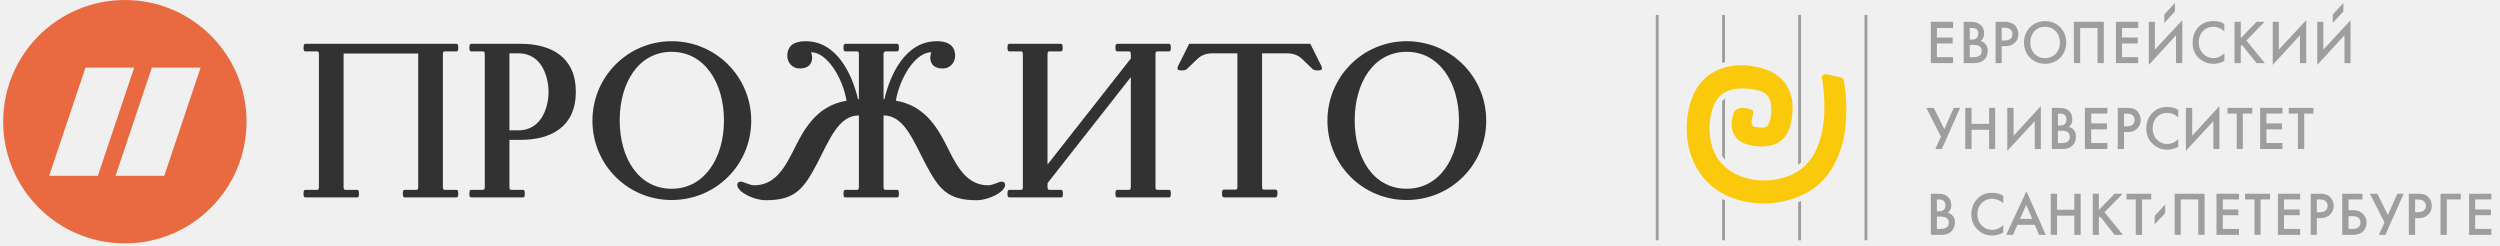
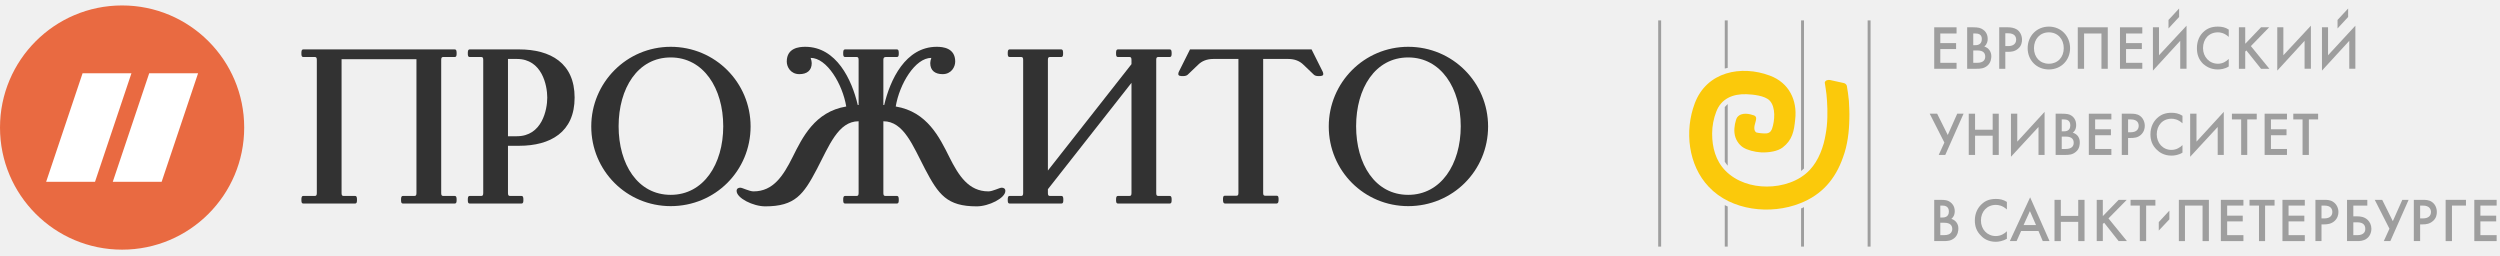
- <svg xmlns="http://www.w3.org/2000/svg" width="295" height="29" viewBox="0 0 295 29" fill="none">
-   <path d="M54.073 22.86C54.073 22.656 54.073 22.401 53.843 22.401H52.49C52.337 22.401 52.26 22.324 52.26 22.069V6.395C52.26 6.14 52.337 6.063 52.49 6.063H53.843C54.073 6.063 54.073 5.833 54.073 5.629C54.073 5.425 54.073 5.17 53.843 5.17H36.05C35.82 5.17 35.82 5.425 35.82 5.629C35.82 5.833 35.82 6.063 36.05 6.063H37.403C37.556 6.063 37.633 6.14 37.633 6.395V22.069C37.633 22.324 37.556 22.401 37.403 22.401H36.05C35.82 22.401 35.82 22.656 35.82 22.86C35.82 23.065 35.82 23.294 36.05 23.294H42.126C42.355 23.294 42.355 23.065 42.355 22.86C42.355 22.656 42.355 22.401 42.126 22.401H40.773C40.62 22.401 40.543 22.324 40.543 22.069V6.318H49.35V22.069C49.35 22.324 49.273 22.401 49.12 22.401H47.767C47.538 22.401 47.538 22.656 47.538 22.86C47.538 23.065 47.538 23.294 47.767 23.294H53.843C54.073 23.294 54.073 23.065 54.073 22.86Z" fill="#323232" />
-   <path d="M64.733 10.837C64.733 12.266 64.121 15.381 61.159 15.381H60.113V6.293H61.159C64.121 6.293 64.733 9.407 64.733 10.837ZM67.95 10.837C67.95 6.778 65.116 5.17 61.415 5.17H55.62C55.39 5.17 55.39 5.425 55.39 5.629C55.39 5.833 55.39 6.063 55.62 6.063H56.973C57.126 6.063 57.203 6.14 57.203 6.395V22.069C57.203 22.324 57.126 22.401 56.973 22.401H55.62C55.39 22.401 55.39 22.656 55.39 22.86C55.39 23.065 55.39 23.294 55.62 23.294H61.695C61.925 23.294 61.925 23.065 61.925 22.86C61.925 22.656 61.925 22.401 61.695 22.401H60.342C60.189 22.401 60.113 22.324 60.113 22.069V16.504H61.415C65.116 16.504 67.95 14.896 67.95 10.837Z" fill="#323232" />
-   <path d="M85.428 14.207C85.428 18.674 83.105 22.273 79.251 22.273C75.37 22.273 73.124 18.674 73.124 14.207C73.124 9.739 75.37 6.114 79.251 6.114C83.105 6.114 85.428 9.739 85.428 14.207ZM88.645 14.232C88.645 9.075 84.484 4.863 79.251 4.863C74.068 4.863 69.907 9.075 69.907 14.232C69.907 19.44 74.068 23.601 79.251 23.601C84.484 23.601 88.645 19.44 88.645 14.232Z" fill="#323232" />
-   <path d="M118.605 21.814C118.605 21.533 118.4 21.431 118.171 21.431C117.915 21.431 117.124 21.865 116.613 21.865C114.29 21.865 113.116 20.027 112.018 17.831C110.87 15.534 109.415 12.496 105.713 11.883C106.147 9.254 107.985 6.165 109.9 6.165C109.823 6.395 109.772 6.599 109.772 6.778C109.772 7.671 110.359 8.08 111.227 8.08C112.248 8.08 112.708 7.237 112.708 6.599C112.708 4.991 111.253 4.863 110.538 4.863C106.862 4.863 105.049 8.744 104.36 11.705H104.258V6.395C104.258 6.216 104.309 6.063 104.539 6.063H105.841C106.07 6.063 106.07 5.833 106.07 5.629C106.07 5.425 106.07 5.17 105.841 5.17H99.765C99.535 5.17 99.535 5.425 99.535 5.629C99.535 5.833 99.535 6.063 99.765 6.063H101.118C101.271 6.063 101.348 6.14 101.348 6.395V11.705H101.246C100.556 8.744 98.744 4.863 95.068 4.863C94.353 4.863 92.898 4.991 92.898 6.599C92.898 7.237 93.358 8.08 94.379 8.08C95.247 8.08 95.834 7.671 95.834 6.778C95.834 6.599 95.783 6.395 95.706 6.165C97.621 6.165 99.459 9.254 99.893 11.883C96.191 12.496 94.736 15.534 93.587 17.831C92.49 20.027 91.315 21.865 88.992 21.865C88.482 21.865 87.69 21.431 87.435 21.431C87.205 21.431 87.001 21.533 87.001 21.814C87.001 22.656 88.941 23.626 90.371 23.626C93.868 23.626 94.864 22.248 96.446 19.235C97.876 16.504 98.948 13.619 101.348 13.619V22.069C101.348 22.324 101.271 22.401 101.118 22.401H99.765C99.535 22.401 99.535 22.656 99.535 22.86C99.535 23.065 99.535 23.294 99.765 23.294H105.841C106.07 23.294 106.07 23.065 106.07 22.86C106.07 22.656 106.07 22.401 105.841 22.401H104.488C104.335 22.401 104.258 22.324 104.258 22.069V13.619C106.658 13.619 107.73 16.504 109.159 19.235C110.742 22.248 111.738 23.626 115.235 23.626C116.664 23.626 118.605 22.656 118.605 21.814Z" fill="#323232" />
-   <path d="M138.159 22.86C138.159 22.656 138.159 22.401 137.929 22.401H136.576C136.423 22.401 136.347 22.324 136.347 22.069V6.395C136.347 6.14 136.423 6.063 136.576 6.063H137.929C138.159 6.063 138.159 5.833 138.159 5.629C138.159 5.425 138.159 5.17 137.929 5.17H131.854C131.624 5.17 131.624 5.425 131.624 5.629C131.624 5.833 131.624 6.063 131.854 6.063H133.207C133.36 6.063 133.437 6.14 133.437 6.395V6.906L123.608 19.414V6.395C123.608 6.14 123.685 6.063 123.838 6.063H125.165C125.395 6.063 125.395 5.833 125.395 5.629C125.395 5.425 125.395 5.17 125.165 5.17H119.115C118.886 5.17 118.886 5.425 118.886 5.629C118.886 5.833 118.886 6.063 119.115 6.063H120.468C120.622 6.063 120.698 6.14 120.698 6.395V22.069C120.698 22.324 120.622 22.401 120.468 22.401H119.115C118.886 22.401 118.886 22.656 118.886 22.86C118.886 23.065 118.886 23.294 119.115 23.294H125.191C125.421 23.294 125.421 23.065 125.421 22.86C125.421 22.656 125.421 22.401 125.191 22.401H123.838C123.685 22.401 123.608 22.324 123.608 22.069V21.61L133.437 9.101V22.069C133.437 22.324 133.36 22.401 133.207 22.401H131.854C131.624 22.401 131.624 22.656 131.624 22.86C131.624 23.065 131.624 23.294 131.854 23.294H137.929C138.159 23.294 138.159 23.065 138.159 22.86Z" fill="#323232" />
-   <path d="M139.018 7.773C138.992 7.825 138.941 7.952 138.941 8.054C138.941 8.284 139.171 8.31 139.503 8.31C139.835 8.31 139.988 8.207 140.065 8.131L141.264 6.982C141.698 6.548 142.286 6.293 143.077 6.293H146.013V22.069C146.013 22.299 145.936 22.375 145.783 22.375H144.43C144.2 22.375 144.2 22.605 144.2 22.809C144.2 23.014 144.2 23.269 144.43 23.294H150.506C150.735 23.269 150.735 23.014 150.735 22.809C150.735 22.605 150.735 22.375 150.506 22.375H149.153C148.999 22.375 148.923 22.299 148.923 22.069V6.293H151.858C152.65 6.293 153.237 6.548 153.671 6.982L154.871 8.131C154.947 8.207 155.101 8.31 155.432 8.31C155.764 8.31 155.994 8.284 155.994 8.054C155.994 7.952 155.943 7.825 155.917 7.773L154.615 5.17H140.32L139.018 7.773Z" fill="#323232" />
-   <path d="M172.158 14.207C172.158 18.674 169.835 22.273 165.981 22.273C162.1 22.273 159.854 18.674 159.854 14.207C159.854 9.739 162.1 6.114 165.981 6.114C169.835 6.114 172.158 9.739 172.158 14.207ZM175.375 14.232C175.375 9.075 171.214 4.863 165.981 4.863C160.798 4.863 156.637 9.075 156.637 14.232C156.637 19.44 160.798 23.601 165.981 23.601C171.214 23.601 175.375 19.44 175.375 14.232Z" fill="#323232" />
-   <path fill-rule="evenodd" clip-rule="evenodd" d="M14.734 28.719C22.665 28.719 29.094 22.29 29.094 14.359C29.094 6.429 22.665 0 14.734 0C6.804 0 0.375 6.429 0.375 14.359C0.375 22.29 6.804 28.719 14.734 28.719ZM10.085 7.978H15.833L11.548 20.741H5.801L10.085 7.978ZM17.921 7.978H23.669L19.384 20.741H13.637L17.921 7.978Z" fill="#E96A41" />
-   <g clip-path="url(#clip0_79_4253)">
-     <path fill-rule="evenodd" clip-rule="evenodd" d="M230.466 3.297H228.555V4.429H230.413V5.13H228.555V6.747H230.466V7.447H227.839V2.57H230.466V3.297Z" fill="#9E9E9E" />
-     <path fill-rule="evenodd" clip-rule="evenodd" d="M232.43 6.747H232.882C233.678 6.747 233.837 6.342 233.837 6.019C233.837 5.669 233.678 5.291 232.908 5.291H232.43V6.747ZM232.43 4.672H232.669C232.829 4.672 233.439 4.672 233.439 3.944C233.439 3.351 232.961 3.297 232.669 3.297H232.43V4.672ZM232.43 2.57C233.041 2.57 233.306 2.65 233.572 2.839C233.784 2.974 234.129 3.297 234.129 3.944C234.129 4.186 234.076 4.537 233.731 4.833C234.262 4.995 234.554 5.453 234.554 5.965C234.554 6.181 234.527 6.72 234.076 7.097C233.678 7.42 233.28 7.447 232.802 7.447H231.714V2.57H232.43Z" fill="#9E9E9E" />
-     <path fill-rule="evenodd" clip-rule="evenodd" d="M236.199 4.779H236.544C237.155 4.779 237.473 4.483 237.473 4.025C237.473 3.755 237.367 3.27 236.518 3.27H236.199V4.779ZM236.518 2.57C236.836 2.57 237.235 2.623 237.58 2.839C237.978 3.108 238.163 3.594 238.163 4.025C238.163 4.294 238.11 4.752 237.712 5.076C237.314 5.426 236.889 5.453 236.544 5.453H236.199V7.447H235.483V2.57H236.518Z" fill="#9E9E9E" />
-     <path fill-rule="evenodd" clip-rule="evenodd" d="M243.073 5.021C243.073 3.944 242.357 3.162 241.322 3.162C240.287 3.162 239.57 3.944 239.57 5.021C239.57 6.099 240.287 6.854 241.322 6.854C242.357 6.854 243.073 6.099 243.073 5.021ZM243.817 5.021C243.817 6.45 242.755 7.528 241.322 7.528C239.889 7.528 238.827 6.45 238.827 5.021C238.827 3.593 239.889 2.488 241.322 2.488C242.755 2.488 243.817 3.593 243.817 5.021Z" fill="#9E9E9E" />
-     <path fill-rule="evenodd" clip-rule="evenodd" d="M248.249 2.57V7.447H247.506V3.297H245.463V7.447H244.72V2.57H248.249Z" fill="#9E9E9E" />
-     <path fill-rule="evenodd" clip-rule="evenodd" d="M252.31 3.297H250.399V4.429H252.256V5.13H250.399V6.747H252.31V7.447H249.682V2.57H252.31V3.297Z" fill="#9E9E9E" />
-     <path fill-rule="evenodd" clip-rule="evenodd" d="M256.769 4.159L253.558 7.662V2.569H254.274V5.857L257.512 2.38V7.447H256.769V4.159Z" fill="#9E9E9E" />
-     <path fill-rule="evenodd" clip-rule="evenodd" d="M262.475 3.701C261.944 3.216 261.466 3.162 261.201 3.162C260.139 3.162 259.449 3.944 259.449 5.021C259.449 6.046 260.193 6.854 261.201 6.854C261.785 6.854 262.21 6.558 262.475 6.288V7.177C262.024 7.474 261.493 7.528 261.175 7.528C260.299 7.528 259.768 7.124 259.476 6.881C258.919 6.342 258.733 5.722 258.733 5.021C258.733 4.132 259.078 3.512 259.476 3.135C259.98 2.65 260.538 2.488 261.201 2.488C261.652 2.488 262.077 2.569 262.475 2.839V3.701Z" fill="#9E9E9E" />
-     <path fill-rule="evenodd" clip-rule="evenodd" d="M264.414 4.51L266.271 2.57H267.227L265.077 4.779L267.253 7.447H266.271L264.546 5.291L264.414 5.426V7.447H263.67V2.57H264.414V4.51Z" fill="#9E9E9E" />
-     <path fill-rule="evenodd" clip-rule="evenodd" d="M271.393 4.159L268.182 7.662V2.569H268.899V5.857L272.136 2.38V7.447H271.393V4.159Z" fill="#9E9E9E" />
-     <path fill-rule="evenodd" clip-rule="evenodd" d="M276.649 4.159L273.438 7.662V2.569H274.154V5.857L277.365 2.38V7.447H276.649V4.159Z" fill="#9E9E9E" />
-     <path fill-rule="evenodd" clip-rule="evenodd" d="M228.184 12.729L229.431 15.235L230.546 12.729H231.289L229.139 17.58H228.37L229.033 16.125L227.308 12.729H228.184Z" fill="#9E9E9E" />
-     <path fill-rule="evenodd" clip-rule="evenodd" d="M232.643 14.615H234.713V12.729H235.429V17.58H234.713V15.316H232.643V17.58H231.899V12.729H232.643V14.615Z" fill="#9E9E9E" />
-     <path fill-rule="evenodd" clip-rule="evenodd" d="M240.101 14.292L236.863 17.795V12.729H237.606V16.017L240.818 12.513V17.58H240.101V14.292Z" fill="#9E9E9E" />
-     <path fill-rule="evenodd" clip-rule="evenodd" d="M242.835 16.879H243.286C244.109 16.879 244.241 16.448 244.241 16.151C244.241 15.801 244.082 15.424 243.312 15.424H242.835V16.879ZM242.835 14.804H243.074C243.259 14.804 243.843 14.804 243.843 14.103C243.843 13.483 243.392 13.403 243.1 13.403H242.835V14.804ZM242.835 12.729C243.445 12.729 243.737 12.783 244.002 12.971C244.215 13.133 244.533 13.43 244.533 14.076C244.533 14.319 244.48 14.696 244.135 14.966C244.692 15.127 244.958 15.585 244.958 16.071C244.958 16.313 244.958 16.852 244.48 17.229C244.082 17.553 243.711 17.58 243.206 17.58H242.118V12.729H242.835Z" fill="#9E9E9E" />
-     <path fill-rule="evenodd" clip-rule="evenodd" d="M248.673 13.403H246.763V14.561H248.62V15.262H246.763V16.879H248.673V17.58H246.02V12.729H248.673V13.403Z" fill="#9E9E9E" />
-     <path fill-rule="evenodd" clip-rule="evenodd" d="M250.638 14.912H250.957C251.594 14.912 251.885 14.588 251.885 14.157C251.885 13.888 251.779 13.403 250.957 13.403H250.638V14.912ZM250.957 12.729C251.249 12.729 251.673 12.729 252.018 12.971C252.416 13.241 252.602 13.726 252.602 14.157C252.602 14.454 252.522 14.885 252.124 15.235C251.753 15.559 251.328 15.585 250.957 15.585H250.638V17.58H249.895V12.729H250.957Z" fill="#9E9E9E" />
-     <path fill-rule="evenodd" clip-rule="evenodd" d="M257.035 13.861C256.504 13.376 256.026 13.322 255.734 13.322C254.699 13.322 254.009 14.103 254.009 15.154C254.009 16.178 254.726 16.987 255.734 16.987C256.318 16.987 256.769 16.69 257.035 16.421V17.31C256.557 17.607 256.053 17.661 255.734 17.661C254.858 17.661 254.301 17.256 254.036 16.987C253.478 16.475 253.266 15.855 253.266 15.154C253.266 14.265 253.638 13.645 254.036 13.268C254.54 12.783 255.097 12.621 255.761 12.621C256.185 12.621 256.61 12.702 257.035 12.971V13.861Z" fill="#9E9E9E" />
-     <path fill-rule="evenodd" clip-rule="evenodd" d="M261.175 14.292L257.937 17.795V12.729H258.68V16.017L261.891 12.513V17.58H261.175V14.292Z" fill="#9E9E9E" />
-     <path fill-rule="evenodd" clip-rule="evenodd" d="M264.652 13.403V17.58H263.935V13.403H262.847V12.729H265.766V13.403H264.652Z" fill="#9E9E9E" />
-     <path fill-rule="evenodd" clip-rule="evenodd" d="M269.323 13.403H267.438V14.561H269.27V15.262H267.438V16.879H269.323V17.58H266.695V12.729H269.323V13.403Z" fill="#9E9E9E" />
-     <path fill-rule="evenodd" clip-rule="evenodd" d="M271.898 13.403V17.58H271.155V13.403H270.066V12.729H272.986V13.403H271.898Z" fill="#9E9E9E" />
-     <path fill-rule="evenodd" clip-rule="evenodd" d="M228.555 27.012H229.007C229.803 27.012 229.962 26.581 229.962 26.284C229.962 25.934 229.776 25.557 229.033 25.557H228.555V27.012ZM228.555 24.937H228.794C228.954 24.937 229.564 24.937 229.564 24.236C229.564 23.616 229.086 23.535 228.821 23.535H228.555V24.937ZM228.555 22.862C229.166 22.862 229.431 22.916 229.697 23.104C229.909 23.266 230.254 23.562 230.254 24.209C230.254 24.452 230.201 24.802 229.856 25.099C230.387 25.26 230.679 25.718 230.679 26.203C230.679 26.446 230.652 26.985 230.201 27.362C229.803 27.686 229.405 27.712 228.927 27.712H227.839V22.862H228.555Z" fill="#9E9E9E" />
-     <path fill-rule="evenodd" clip-rule="evenodd" d="M236.385 23.994C235.855 23.509 235.35 23.455 235.085 23.455C234.05 23.455 233.333 24.236 233.333 25.287C233.333 26.338 234.076 27.12 235.085 27.12C235.669 27.12 236.12 26.823 236.385 26.554V27.443C235.908 27.712 235.403 27.793 235.085 27.793C234.209 27.793 233.652 27.416 233.386 27.12C232.829 26.608 232.617 25.988 232.617 25.287C232.617 24.398 232.988 23.778 233.386 23.401C233.864 22.916 234.448 22.754 235.111 22.754C235.563 22.754 235.961 22.835 236.385 23.104V23.994Z" fill="#9E9E9E" />
-     <path fill-rule="evenodd" clip-rule="evenodd" d="M239.809 25.826L239.092 24.183L238.349 25.826H239.809ZM240.1 26.527H238.057L237.526 27.713H236.73L239.119 22.566L241.401 27.713H240.605L240.1 26.527Z" fill="#9E9E9E" />
-     <path fill-rule="evenodd" clip-rule="evenodd" d="M242.729 24.748H244.772V22.862H245.516V27.712H244.772V25.449H242.729V27.712H241.986V22.862H242.729V24.748Z" fill="#9E9E9E" />
-     <path fill-rule="evenodd" clip-rule="evenodd" d="M247.665 24.775L249.523 22.862H250.478L248.329 25.045L250.505 27.712H249.523L247.825 25.557L247.665 25.691V27.712H246.949V22.862H247.665V24.775Z" fill="#9E9E9E" />
-     <path fill-rule="evenodd" clip-rule="evenodd" d="M252.761 23.535V27.712H252.018V23.535H250.93V22.862H253.85V23.535H252.761Z" fill="#9E9E9E" />
-     <path fill-rule="evenodd" clip-rule="evenodd" d="M260.14 22.862V27.712H259.396V23.535H257.326V27.712H256.61V22.862H260.14Z" fill="#9E9E9E" />
-     <path fill-rule="evenodd" clip-rule="evenodd" d="M264.201 23.535H262.29V24.721H264.121V25.395H262.29V27.012H264.201V27.712H261.547V22.862H264.201V23.535Z" fill="#9E9E9E" />
-     <path fill-rule="evenodd" clip-rule="evenodd" d="M266.748 23.535V27.712H266.032V23.535H264.917V22.862H267.863V23.535H266.748Z" fill="#9E9E9E" />
-     <path fill-rule="evenodd" clip-rule="evenodd" d="M271.42 23.535H269.509V24.721H271.367V25.395H269.509V27.012H271.42V27.712H268.792V22.862H271.42V23.535Z" fill="#9E9E9E" />
-     <path fill-rule="evenodd" clip-rule="evenodd" d="M273.384 25.045H273.729C274.366 25.045 274.658 24.721 274.658 24.29C274.658 24.02 274.552 23.535 273.729 23.535H273.384V25.045ZM273.729 22.862C274.021 22.862 274.419 22.862 274.764 23.104C275.162 23.374 275.374 23.832 275.374 24.29C275.374 24.586 275.295 25.018 274.897 25.368C274.525 25.691 274.074 25.745 273.729 25.745H273.384V27.712H272.667V22.862H273.729Z" fill="#9E9E9E" />
-     <path fill-rule="evenodd" clip-rule="evenodd" d="M277.127 27.012H277.578C277.764 27.012 278.533 27.012 278.533 26.284C278.533 25.907 278.374 25.503 277.578 25.503H277.127V27.012ZM276.384 22.862H278.772V23.535H277.127V24.802H277.605C277.95 24.802 278.427 24.856 278.799 25.206C279.064 25.449 279.25 25.826 279.25 26.257C279.25 26.715 279.064 27.174 278.666 27.443C278.321 27.686 277.897 27.712 277.605 27.712H276.384V22.862Z" fill="#9E9E9E" />
-     <path fill-rule="evenodd" clip-rule="evenodd" d="M280.524 22.862L281.771 25.368L282.886 22.862H283.629L281.479 27.712H280.71L281.373 26.257L279.648 22.862H280.524Z" fill="#9E9E9E" />
-     <path fill-rule="evenodd" clip-rule="evenodd" d="M284.983 25.045H285.302C285.965 25.045 286.257 24.721 286.257 24.29C286.257 24.02 286.125 23.535 285.302 23.535H284.983V25.045ZM285.302 22.862C285.594 22.862 286.018 22.862 286.363 23.104C286.761 23.374 286.947 23.832 286.947 24.29C286.947 24.586 286.894 25.018 286.47 25.368C286.098 25.691 285.673 25.745 285.302 25.745H284.983V27.712H284.24V22.862H285.302Z" fill="#9E9E9E" />
-     <path fill-rule="evenodd" clip-rule="evenodd" d="M287.982 22.862H290.371V23.535H288.726V27.712H287.982V22.862Z" fill="#9E9E9E" />
-     <path fill-rule="evenodd" clip-rule="evenodd" d="M293.98 23.535H292.07V24.721H293.927V25.395H292.07V27.012H293.98V27.712H291.353V22.862H293.98V23.535Z" fill="#9E9E9E" />
-     <path fill-rule="evenodd" clip-rule="evenodd" d="M220.009 1.761V28.36H220.355V1.761H220.009ZM212.18 23.859V28.36H212.525V23.724C212.445 23.751 212.366 23.778 212.312 23.832L212.18 23.859ZM212.18 1.761V19.466C212.312 19.359 212.419 19.278 212.525 19.17V1.761H212.18ZM203.209 23.482V28.36H203.554V23.643C203.448 23.59 203.315 23.536 203.209 23.482ZM203.209 11.948V18.389C203.315 18.55 203.448 18.712 203.554 18.847V11.597C203.448 11.705 203.315 11.813 203.209 11.948ZM203.209 1.761V7.42C203.315 7.393 203.448 7.366 203.554 7.339V1.761H203.209ZM195.379 1.761V28.36H195.724V1.761H195.379Z" fill="#9E9E9E" />
-     <path fill-rule="evenodd" clip-rule="evenodd" d="M214.966 9.064C214.966 9.198 215.179 10.168 215.232 11.219C215.311 12.432 215.311 13.914 215.073 15.127C214.834 16.636 214.25 18.226 213.215 19.331C211.941 20.706 209.95 21.298 208.145 21.298C206.393 21.298 204.562 20.732 203.288 19.439C202.147 18.28 201.722 16.717 201.722 15.073C201.722 14.157 201.908 13.268 202.2 12.513C202.784 10.95 204.164 10.384 205.756 10.438C206.5 10.465 207.933 10.6 208.49 11.193C209.233 11.974 209.074 13.591 208.782 14.453C208.729 14.588 208.623 14.992 208.119 15.046C207.853 15.073 207.216 15.019 206.924 14.938C206.765 14.858 206.685 14.642 206.685 14.453C206.659 14.049 206.898 13.645 206.898 13.268C206.898 13.106 206.792 12.971 206.606 12.917C206.208 12.783 205.173 12.486 204.668 13.16C204.482 13.429 204.27 14.345 204.35 14.992C204.429 15.801 204.907 16.394 205.358 16.69C205.863 17.014 206.685 17.229 207.508 17.283C208.437 17.31 209.446 17.148 210.03 16.69C211.144 15.828 211.357 14.804 211.489 13.402C211.755 11.165 210.773 9.09 208.517 8.255C205.146 6.988 201.085 7.77 199.678 11.516C198.458 14.75 198.909 18.792 201.324 21.325C203.978 24.155 208.623 24.64 212.073 23.266C214.621 22.268 216.214 20.436 217.116 17.849C217.647 16.421 217.833 14.858 217.859 13.322C217.886 12.54 217.833 11.839 217.806 11.219C217.753 10.627 217.647 9.926 217.567 9.468C217.488 9.198 217.276 9.144 217.169 9.117L215.577 8.767C215.365 8.74 215.046 8.767 214.966 9.064Z" fill="#FBC90B" />
-     <path fill-rule="evenodd" clip-rule="evenodd" d="M255.389 1.707V2.704L256.637 1.356V0.359L255.389 1.707Z" fill="#9E9E9E" />
-     <path fill-rule="evenodd" clip-rule="evenodd" d="M275.269 1.707V2.704L276.516 1.356V0.359L275.269 1.707Z" fill="#9E9E9E" />
-     <path fill-rule="evenodd" clip-rule="evenodd" d="M254.248 25.476V26.473L255.495 25.152V24.128L254.248 25.476Z" fill="#9E9E9E" />
+ <svg xmlns="http://www.w3.org/2000/svg" width="294" height="30" viewBox="0 0 294 30" fill="none">
+   <path d="M53.698 23.501C53.698 23.297 53.698 23.042 53.468 23.042H52.115C51.962 23.042 51.885 22.965 51.885 22.71V7.036C51.885 6.78 51.962 6.704 52.115 6.704H53.468C53.698 6.704 53.698 6.474 53.698 6.27C53.698 6.066 53.698 5.81 53.468 5.81H35.675C35.445 5.81 35.445 6.066 35.445 6.27C35.445 6.474 35.445 6.704 35.675 6.704H37.028C37.181 6.704 37.258 6.78 37.258 7.036V22.71C37.258 22.965 37.181 23.042 37.028 23.042H35.675C35.445 23.042 35.445 23.297 35.445 23.501C35.445 23.705 35.445 23.935 35.675 23.935H41.751C41.98 23.935 41.98 23.705 41.98 23.501C41.98 23.297 41.98 23.042 41.751 23.042H40.398C40.245 23.042 40.168 22.965 40.168 22.71V6.959H48.975V22.71C48.975 22.965 48.898 23.042 48.745 23.042H47.392C47.163 23.042 47.163 23.297 47.163 23.501C47.163 23.705 47.163 23.935 47.392 23.935H53.468C53.698 23.935 53.698 23.705 53.698 23.501Z" fill="#323232" />
+   <path d="M64.358 11.477C64.358 12.907 63.746 16.021 60.784 16.021H59.738V6.933H60.784C63.746 6.933 64.358 10.048 64.358 11.477ZM67.575 11.477C67.575 7.418 64.741 5.81 61.04 5.81H55.245C55.015 5.81 55.015 6.066 55.015 6.27C55.015 6.474 55.015 6.704 55.245 6.704H56.598C56.751 6.704 56.828 6.78 56.828 7.036V22.71C56.828 22.965 56.751 23.042 56.598 23.042H55.245C55.015 23.042 55.015 23.297 55.015 23.501C55.015 23.705 55.015 23.935 55.245 23.935H61.32C61.55 23.935 61.55 23.705 61.55 23.501C61.55 23.297 61.55 23.042 61.32 23.042H59.967C59.814 23.042 59.738 22.965 59.738 22.71V17.145H61.04C64.741 17.145 67.575 15.536 67.575 11.477Z" fill="#323232" />
+   <path d="M85.053 14.847C85.053 19.314 82.73 22.914 78.876 22.914C74.995 22.914 72.749 19.314 72.749 14.847C72.749 10.38 74.995 6.755 78.876 6.755C82.73 6.755 85.053 10.38 85.053 14.847ZM88.27 14.873C88.27 9.716 84.109 5.504 78.876 5.504C73.693 5.504 69.532 9.716 69.532 14.873C69.532 20.08 73.693 24.241 78.876 24.241C84.109 24.241 88.27 20.08 88.27 14.873Z" fill="#323232" />
+   <path d="M118.23 22.454C118.23 22.174 118.025 22.072 117.796 22.072C117.54 22.072 116.749 22.506 116.238 22.506C113.915 22.506 112.741 20.668 111.643 18.472C110.495 16.175 109.04 13.137 105.338 12.524C105.772 9.895 107.61 6.806 109.525 6.806C109.448 7.036 109.397 7.24 109.397 7.418C109.397 8.312 109.984 8.72 110.852 8.72C111.873 8.72 112.333 7.878 112.333 7.24C112.333 5.632 110.878 5.504 110.163 5.504C106.487 5.504 104.674 9.384 103.985 12.345H103.883V7.036C103.883 6.857 103.934 6.704 104.164 6.704H105.466C105.695 6.704 105.695 6.474 105.695 6.27C105.695 6.066 105.695 5.81 105.466 5.81H99.39C99.16 5.81 99.16 6.066 99.16 6.27C99.16 6.474 99.16 6.704 99.39 6.704H100.743C100.896 6.704 100.973 6.78 100.973 7.036V12.345H100.871C100.181 9.384 98.369 5.504 94.693 5.504C93.978 5.504 92.523 5.632 92.523 7.24C92.523 7.878 92.983 8.72 94.004 8.72C94.872 8.72 95.459 8.312 95.459 7.418C95.459 7.24 95.408 7.036 95.331 6.806C97.246 6.806 99.084 9.895 99.518 12.524C95.816 13.137 94.361 16.175 93.212 18.472C92.115 20.668 90.94 22.506 88.617 22.506C88.107 22.506 87.315 22.072 87.06 22.072C86.83 22.072 86.626 22.174 86.626 22.454C86.626 23.297 88.566 24.267 89.996 24.267C93.493 24.267 94.489 22.888 96.071 19.876C97.501 17.145 98.573 14.26 100.973 14.26V22.71C100.973 22.965 100.896 23.042 100.743 23.042H99.39C99.16 23.042 99.16 23.297 99.16 23.501C99.16 23.705 99.16 23.935 99.39 23.935H105.466C105.695 23.935 105.695 23.705 105.695 23.501C105.695 23.297 105.695 23.042 105.466 23.042H104.113C103.96 23.042 103.883 22.965 103.883 22.71V14.26C106.283 14.26 107.355 17.145 108.784 19.876C110.367 22.888 111.363 24.267 114.86 24.267C116.289 24.267 118.23 23.297 118.23 22.454Z" fill="#323232" />
+   <path d="M137.784 23.501C137.784 23.297 137.784 23.042 137.554 23.042H136.201C136.048 23.042 135.972 22.965 135.972 22.71V7.036C135.972 6.78 136.048 6.704 136.201 6.704H137.554C137.784 6.704 137.784 6.474 137.784 6.27C137.784 6.066 137.784 5.81 137.554 5.81H131.479C131.249 5.81 131.249 6.066 131.249 6.27C131.249 6.474 131.249 6.704 131.479 6.704H132.832C132.985 6.704 133.062 6.78 133.062 7.036V7.546L123.233 20.055V7.036C123.233 6.78 123.31 6.704 123.463 6.704H124.79C125.02 6.704 125.02 6.474 125.02 6.27C125.02 6.066 125.02 5.81 124.79 5.81H118.74C118.511 5.81 118.511 6.066 118.511 6.27C118.511 6.474 118.511 6.704 118.74 6.704H120.093C120.247 6.704 120.323 6.78 120.323 7.036V22.71C120.323 22.965 120.247 23.042 120.093 23.042H118.74C118.511 23.042 118.511 23.297 118.511 23.501C118.511 23.705 118.511 23.935 118.74 23.935H124.816C125.046 23.935 125.046 23.705 125.046 23.501C125.046 23.297 125.046 23.042 124.816 23.042H123.463C123.31 23.042 123.233 22.965 123.233 22.71V22.25L133.062 9.742V22.71C133.062 22.965 132.985 23.042 132.832 23.042H131.479C131.249 23.042 131.249 23.297 131.249 23.501C131.249 23.705 131.249 23.935 131.479 23.935H137.554C137.784 23.935 137.784 23.705 137.784 23.501Z" fill="#323232" />
+   <path d="M138.643 8.414C138.617 8.465 138.566 8.593 138.566 8.695C138.566 8.925 138.796 8.95 139.128 8.95C139.46 8.95 139.613 8.848 139.69 8.771L140.889 7.623C141.323 7.189 141.911 6.933 142.702 6.933H145.638V22.71C145.638 22.939 145.561 23.016 145.408 23.016H144.055C143.825 23.016 143.825 23.246 143.825 23.45C143.825 23.654 143.825 23.91 144.055 23.935H150.131C150.36 23.91 150.36 23.654 150.36 23.45C150.36 23.246 150.36 23.016 150.131 23.016H148.778C148.624 23.016 148.548 22.939 148.548 22.71V6.933H151.483C152.275 6.933 152.862 7.189 153.296 7.623L154.496 8.771C154.572 8.848 154.726 8.95 155.057 8.95C155.389 8.95 155.619 8.925 155.619 8.695C155.619 8.593 155.568 8.465 155.542 8.414L154.24 5.81H139.945L138.643 8.414Z" fill="#323232" />
+   <path d="M171.783 14.847C171.783 19.314 169.46 22.914 165.606 22.914C161.725 22.914 159.479 19.314 159.479 14.847C159.479 10.38 161.725 6.755 165.606 6.755C169.46 6.755 171.783 10.38 171.783 14.847ZM175 14.873C175 9.716 170.839 5.504 165.606 5.504C160.423 5.504 156.262 9.716 156.262 14.873C156.262 20.08 160.423 24.241 165.606 24.241C170.839 24.241 175 20.08 175 14.873Z" fill="#323232" />
+   <circle cx="14.359" cy="15" r="14.359" fill="#E96A41" />
+   <path fill-rule="evenodd" clip-rule="evenodd" d="M15.458 8.617H9.71L5.426 21.381H11.173L15.458 8.617ZM23.294 8.617H17.546L13.262 21.381H19.009L23.294 8.617Z" fill="white" />
+   <g clip-path="url(#clip0_55_1842)">
+     <path fill-rule="evenodd" clip-rule="evenodd" d="M230.091 3.938H228.18V5.069H230.038V5.77H228.18V7.387H230.091V8.088H227.464V3.21H230.091V3.938Z" fill="#9E9E9E" />
+     <path fill-rule="evenodd" clip-rule="evenodd" d="M232.055 7.387H232.507C233.303 7.387 233.462 6.983 233.462 6.659C233.462 6.309 233.303 5.932 232.533 5.932H232.055V7.387ZM232.055 5.312H232.294C232.454 5.312 233.064 5.312 233.064 4.584C233.064 3.991 232.586 3.938 232.294 3.938H232.055V5.312ZM232.055 3.21C232.666 3.21 232.931 3.291 233.197 3.479C233.409 3.614 233.754 3.938 233.754 4.584C233.754 4.827 233.701 5.177 233.356 5.474C233.887 5.635 234.179 6.093 234.179 6.606C234.179 6.821 234.152 7.36 233.701 7.737C233.303 8.061 232.905 8.088 232.427 8.088H231.339V3.21H232.055Z" fill="#9E9E9E" />
+     <path fill-rule="evenodd" clip-rule="evenodd" d="M235.825 5.42H236.17C236.78 5.42 237.099 5.123 237.099 4.665C237.099 4.396 236.993 3.911 236.143 3.911H235.825V5.42ZM236.143 3.21C236.462 3.21 236.86 3.264 237.205 3.479C237.603 3.749 237.789 4.234 237.789 4.665C237.789 4.935 237.736 5.393 237.338 5.716C236.94 6.067 236.515 6.093 236.17 6.093H235.825V8.088H235.108V3.21H236.143Z" fill="#9E9E9E" />
+     <path fill-rule="evenodd" clip-rule="evenodd" d="M242.698 5.662C242.698 4.584 241.982 3.803 240.947 3.803C239.912 3.803 239.195 4.584 239.195 5.662C239.195 6.74 239.912 7.495 240.947 7.495C241.982 7.495 242.698 6.74 242.698 5.662ZM243.442 5.662C243.442 7.09 242.38 8.168 240.947 8.168C239.514 8.168 238.452 7.09 238.452 5.662C238.452 4.234 239.514 3.129 240.947 3.129C242.38 3.129 243.442 4.234 243.442 5.662Z" fill="#9E9E9E" />
+     <path fill-rule="evenodd" clip-rule="evenodd" d="M247.874 3.21V8.088H247.131V3.938H245.088V8.088H244.345V3.21H247.874Z" fill="#9E9E9E" />
+     <path fill-rule="evenodd" clip-rule="evenodd" d="M251.935 3.938H250.024V5.069H251.882V5.77H250.024V7.387H251.935V8.088H249.308V3.21H251.935V3.938Z" fill="#9E9E9E" />
+     <path fill-rule="evenodd" clip-rule="evenodd" d="M256.394 4.8L253.183 8.303V3.21H253.899V6.497L257.137 3.021V8.087H256.394V4.8Z" fill="#9E9E9E" />
+     <path fill-rule="evenodd" clip-rule="evenodd" d="M262.1 4.342C261.57 3.857 261.092 3.803 260.827 3.803C259.765 3.803 259.075 4.584 259.075 5.662C259.075 6.686 259.818 7.495 260.827 7.495C261.41 7.495 261.835 7.198 262.1 6.929V7.818C261.649 8.114 261.118 8.168 260.8 8.168C259.924 8.168 259.393 7.764 259.102 7.522C258.544 6.983 258.358 6.363 258.358 5.662C258.358 4.773 258.703 4.153 259.102 3.776C259.606 3.291 260.163 3.129 260.827 3.129C261.278 3.129 261.702 3.21 262.1 3.479V4.342Z" fill="#9E9E9E" />
+     <path fill-rule="evenodd" clip-rule="evenodd" d="M264.038 5.15L265.896 3.21H266.851L264.702 5.42L266.878 8.088H265.896L264.171 5.932L264.038 6.067V8.088H263.295V3.21H264.038V5.15Z" fill="#9E9E9E" />
+     <path fill-rule="evenodd" clip-rule="evenodd" d="M271.018 4.8L267.807 8.303V3.21H268.523V6.497L271.761 3.021V8.087H271.018V4.8Z" fill="#9E9E9E" />
+     <path fill-rule="evenodd" clip-rule="evenodd" d="M276.274 4.8L273.062 8.303V3.21H273.779V6.497L276.99 3.021V8.087H276.274V4.8Z" fill="#9E9E9E" />
+     <path fill-rule="evenodd" clip-rule="evenodd" d="M227.808 13.37L229.056 15.876L230.17 13.37H230.914L228.764 18.22H227.994L228.658 16.765L226.933 13.37H227.808Z" fill="#9E9E9E" />
+     <path fill-rule="evenodd" clip-rule="evenodd" d="M232.268 15.256H234.338V13.37H235.054V18.22H234.338V15.957H232.268V18.22H231.524V13.37H232.268V15.256Z" fill="#9E9E9E" />
+     <path fill-rule="evenodd" clip-rule="evenodd" d="M239.726 14.932L236.488 18.436V13.369H237.231V16.657L240.443 13.154V18.22H239.726V14.932Z" fill="#9E9E9E" />
+     <path fill-rule="evenodd" clip-rule="evenodd" d="M242.46 17.52H242.911C243.734 17.52 243.866 17.089 243.866 16.792C243.866 16.442 243.707 16.064 242.937 16.064H242.46V17.52ZM242.46 15.445H242.699C242.884 15.445 243.468 15.445 243.468 14.744C243.468 14.124 243.017 14.043 242.725 14.043H242.46V15.445ZM242.46 13.37C243.07 13.37 243.362 13.424 243.627 13.612C243.84 13.774 244.158 14.07 244.158 14.717C244.158 14.96 244.105 15.337 243.76 15.606C244.317 15.768 244.583 16.226 244.583 16.711C244.583 16.954 244.583 17.493 244.105 17.87C243.707 18.194 243.336 18.22 242.831 18.22H241.743V13.37H242.46Z" fill="#9E9E9E" />
+     <path fill-rule="evenodd" clip-rule="evenodd" d="M248.298 14.043H246.388V15.202H248.245V15.903H246.388V17.52H248.298V18.22H245.645V13.37H248.298V14.043Z" fill="#9E9E9E" />
+     <path fill-rule="evenodd" clip-rule="evenodd" d="M250.263 15.553H250.581C251.218 15.553 251.51 15.229 251.51 14.798C251.51 14.528 251.404 14.043 250.581 14.043H250.263V15.553ZM250.581 13.37C250.873 13.37 251.298 13.37 251.643 13.612C252.041 13.882 252.227 14.367 252.227 14.798C252.227 15.094 252.147 15.525 251.749 15.876C251.377 16.199 250.953 16.226 250.581 16.226H250.263V18.22H249.52V13.37H250.581Z" fill="#9E9E9E" />
+     <path fill-rule="evenodd" clip-rule="evenodd" d="M256.659 14.501C256.128 14.016 255.651 13.962 255.359 13.962C254.324 13.962 253.634 14.744 253.634 15.795C253.634 16.819 254.35 17.628 255.359 17.628C255.943 17.628 256.394 17.331 256.659 17.061V17.951C256.182 18.247 255.677 18.301 255.359 18.301C254.483 18.301 253.926 17.897 253.66 17.628C253.103 17.115 252.891 16.496 252.891 15.795C252.891 14.906 253.262 14.286 253.66 13.909C254.165 13.423 254.722 13.262 255.385 13.262C255.81 13.262 256.235 13.343 256.659 13.612V14.501Z" fill="#9E9E9E" />
+     <path fill-rule="evenodd" clip-rule="evenodd" d="M260.8 14.932L257.562 18.436V13.369H258.306V16.657L261.517 13.154V18.22H260.8V14.932Z" fill="#9E9E9E" />
+     <path fill-rule="evenodd" clip-rule="evenodd" d="M264.277 14.043V18.22H263.561V14.043H262.473V13.37H265.392V14.043H264.277Z" fill="#9E9E9E" />
+     <path fill-rule="evenodd" clip-rule="evenodd" d="M268.948 14.043H267.063V15.202H268.895V15.903H267.063V17.52H268.948V18.22H266.32V13.37H268.948V14.043Z" fill="#9E9E9E" />
+     <path fill-rule="evenodd" clip-rule="evenodd" d="M271.523 14.043V18.22H270.78V14.043H269.691V13.37H272.611V14.043H271.523Z" fill="#9E9E9E" />
+     <path fill-rule="evenodd" clip-rule="evenodd" d="M228.18 27.653H228.632C229.428 27.653 229.587 27.221 229.587 26.925C229.587 26.575 229.401 26.197 228.658 26.197H228.18V27.653ZM228.18 25.578H228.419C228.579 25.578 229.189 25.578 229.189 24.877C229.189 24.257 228.711 24.176 228.446 24.176H228.18V25.578ZM228.18 23.502C228.791 23.502 229.056 23.556 229.322 23.745C229.534 23.907 229.879 24.203 229.879 24.85C229.879 25.092 229.826 25.443 229.481 25.739C230.012 25.901 230.304 26.359 230.304 26.844C230.304 27.087 230.277 27.626 229.826 28.003C229.428 28.326 229.03 28.353 228.552 28.353H227.464V23.502H228.18Z" fill="#9E9E9E" />
+     <path fill-rule="evenodd" clip-rule="evenodd" d="M236.01 24.634C235.479 24.149 234.975 24.095 234.709 24.095C233.674 24.095 232.958 24.877 232.958 25.928C232.958 26.979 233.701 27.76 234.709 27.76C235.293 27.76 235.744 27.464 236.01 27.194V28.084C235.532 28.353 235.028 28.434 234.709 28.434C233.834 28.434 233.276 28.057 233.011 27.76C232.454 27.248 232.241 26.628 232.241 25.928C232.241 25.038 232.613 24.419 233.011 24.041C233.489 23.556 234.072 23.395 234.736 23.395C235.187 23.395 235.585 23.475 236.01 23.745V24.634Z" fill="#9E9E9E" />
+     <path fill-rule="evenodd" clip-rule="evenodd" d="M239.434 26.467L238.717 24.823L237.974 26.467H239.434ZM239.726 27.168H237.682L237.152 28.353H236.355L238.744 23.206L241.026 28.353H240.23L239.726 27.168Z" fill="#9E9E9E" />
+     <path fill-rule="evenodd" clip-rule="evenodd" d="M242.354 25.389H244.398V23.502H245.141V28.353H244.398V26.09H242.354V28.353H241.611V23.502H242.354V25.389Z" fill="#9E9E9E" />
+     <path fill-rule="evenodd" clip-rule="evenodd" d="M247.291 25.416L249.149 23.502H250.104L247.954 25.685L250.13 28.353H249.149L247.45 26.197L247.291 26.332V28.353H246.574V23.502H247.291V25.416Z" fill="#9E9E9E" />
+     <path fill-rule="evenodd" clip-rule="evenodd" d="M252.386 24.176V28.353H251.643V24.176H250.555V23.502H253.474V24.176H252.386Z" fill="#9E9E9E" />
+     <path fill-rule="evenodd" clip-rule="evenodd" d="M259.764 23.502V28.353H259.021V24.176H256.951V28.353H256.234V23.502H259.764Z" fill="#9E9E9E" />
+     <path fill-rule="evenodd" clip-rule="evenodd" d="M263.826 24.176H261.915V25.362H263.746V26.036H261.915V27.653H263.826V28.353H261.172V23.502H263.826V24.176Z" fill="#9E9E9E" />
+     <path fill-rule="evenodd" clip-rule="evenodd" d="M266.373 24.176V28.353H265.657V24.176H264.542V23.502H267.488V24.176H266.373Z" fill="#9E9E9E" />
+     <path fill-rule="evenodd" clip-rule="evenodd" d="M271.044 24.176H269.134V25.362H270.991V26.036H269.134V27.653H271.044V28.353H268.417V23.502H271.044V24.176Z" fill="#9E9E9E" />
+     <path fill-rule="evenodd" clip-rule="evenodd" d="M273.01 25.685H273.355C273.991 25.685 274.283 25.362 274.283 24.931C274.283 24.661 274.177 24.176 273.355 24.176H273.01V25.685ZM273.355 23.502C273.646 23.502 274.045 23.502 274.39 23.745C274.788 24.015 275 24.473 275 24.931C275 25.227 274.92 25.658 274.522 26.009C274.151 26.332 273.7 26.386 273.355 26.386H273.01V28.353H272.293V23.502H273.355Z" fill="#9E9E9E" />
+     <path fill-rule="evenodd" clip-rule="evenodd" d="M276.752 27.653H277.203C277.389 27.653 278.158 27.653 278.158 26.925C278.158 26.548 277.999 26.143 277.203 26.143H276.752V27.653ZM276.009 23.502H278.397V24.176H276.752V25.443H277.23C277.575 25.443 278.052 25.497 278.424 25.847C278.689 26.09 278.875 26.467 278.875 26.898C278.875 27.356 278.689 27.814 278.291 28.084C277.946 28.326 277.522 28.353 277.23 28.353H276.009V23.502Z" fill="#9E9E9E" />
+     <path fill-rule="evenodd" clip-rule="evenodd" d="M280.148 23.502L281.396 26.009L282.51 23.502H283.253L281.104 28.353H280.334L280.998 26.898L279.272 23.502H280.148Z" fill="#9E9E9E" />
+     <path fill-rule="evenodd" clip-rule="evenodd" d="M284.608 25.685H284.927C285.59 25.685 285.882 25.362 285.882 24.931C285.882 24.661 285.75 24.176 284.927 24.176H284.608V25.685ZM284.927 23.502C285.219 23.502 285.643 23.502 285.988 23.745C286.386 24.015 286.572 24.473 286.572 24.931C286.572 25.227 286.519 25.658 286.095 26.009C285.723 26.332 285.298 26.386 284.927 26.386H284.608V28.353H283.865V23.502H284.927Z" fill="#9E9E9E" />
+     <path fill-rule="evenodd" clip-rule="evenodd" d="M287.607 23.502H289.996V24.176H288.351V28.353H287.607V23.502Z" fill="#9E9E9E" />
+     <path fill-rule="evenodd" clip-rule="evenodd" d="M293.606 24.176H291.695V25.362H293.553V26.036H291.695V27.653H293.606V28.353H290.979V23.502H293.606V24.176Z" fill="#9E9E9E" />
+     <path fill-rule="evenodd" clip-rule="evenodd" d="M219.634 2.401V29H219.98V2.401H219.634ZM211.805 24.5V29H212.15V24.365C212.07 24.392 211.991 24.419 211.937 24.473L211.805 24.5ZM211.805 2.401V20.107C211.937 19.999 212.044 19.918 212.15 19.81V2.401H211.805ZM202.834 24.122V29H203.179V24.284C203.073 24.23 202.94 24.176 202.834 24.122ZM202.834 12.588V19.029C202.94 19.191 203.073 19.352 203.179 19.487V12.238C203.073 12.345 202.94 12.453 202.834 12.588ZM202.834 2.401V8.061C202.94 8.034 203.073 8.007 203.179 7.98V2.401H202.834ZM195.004 2.401V29H195.349V2.401H195.004Z" fill="#9E9E9E" />
+     <path fill-rule="evenodd" clip-rule="evenodd" d="M214.591 9.704C214.591 9.839 214.804 10.809 214.857 11.86C214.936 13.073 214.936 14.555 214.698 15.768C214.459 17.277 213.875 18.867 212.84 19.972C211.566 21.346 209.575 21.939 207.77 21.939C206.018 21.939 204.187 21.373 202.913 20.08C201.772 18.921 201.347 17.358 201.347 15.714C201.347 14.798 201.533 13.908 201.825 13.154C202.409 11.591 203.789 11.025 205.381 11.079C206.125 11.106 207.558 11.24 208.115 11.833C208.858 12.615 208.699 14.232 208.407 15.094C208.354 15.229 208.248 15.633 207.744 15.687C207.478 15.714 206.841 15.66 206.549 15.579C206.39 15.498 206.31 15.283 206.31 15.094C206.284 14.69 206.523 14.286 206.523 13.908C206.523 13.747 206.417 13.612 206.231 13.558C205.833 13.423 204.798 13.127 204.293 13.801C204.107 14.07 203.895 14.986 203.975 15.633C204.054 16.442 204.532 17.035 204.983 17.331C205.488 17.654 206.31 17.87 207.133 17.924C208.062 17.951 209.071 17.789 209.655 17.331C210.769 16.468 210.982 15.444 211.114 14.043C211.38 11.806 210.398 9.731 208.142 8.896C204.771 7.629 200.71 8.411 199.303 12.157C198.083 15.391 198.534 19.433 200.949 21.966C203.603 24.796 208.248 25.281 211.698 23.907C214.246 22.909 215.839 21.077 216.741 18.49C217.272 17.061 217.458 15.498 217.484 13.962C217.511 13.181 217.458 12.48 217.431 11.86C217.378 11.267 217.272 10.567 217.192 10.109C217.113 9.839 216.901 9.785 216.794 9.758L215.202 9.408C214.99 9.381 214.671 9.408 214.591 9.704Z" fill="#FBC90B" />
+     <path fill-rule="evenodd" clip-rule="evenodd" d="M255.015 2.347V3.345L256.262 1.997V1L255.015 2.347Z" fill="#9E9E9E" />
+     <path fill-rule="evenodd" clip-rule="evenodd" d="M274.894 2.347V3.345L276.141 1.997V1L274.894 2.347Z" fill="#9E9E9E" />
+     <path fill-rule="evenodd" clip-rule="evenodd" d="M253.872 26.116V27.113L255.119 25.793V24.769L253.872 26.116Z" fill="#9E9E9E" />
  </g>
  <defs>
-     <clipPath id="clip0_79_4253">
-       <rect width="99" height="28" fill="white" transform="translate(195.375 0.359375)" />
+     <clipPath id="clip0_55_1842">
+       <rect width="99" height="28" fill="white" transform="translate(195 1)" />
    </clipPath>
  </defs>
</svg>
